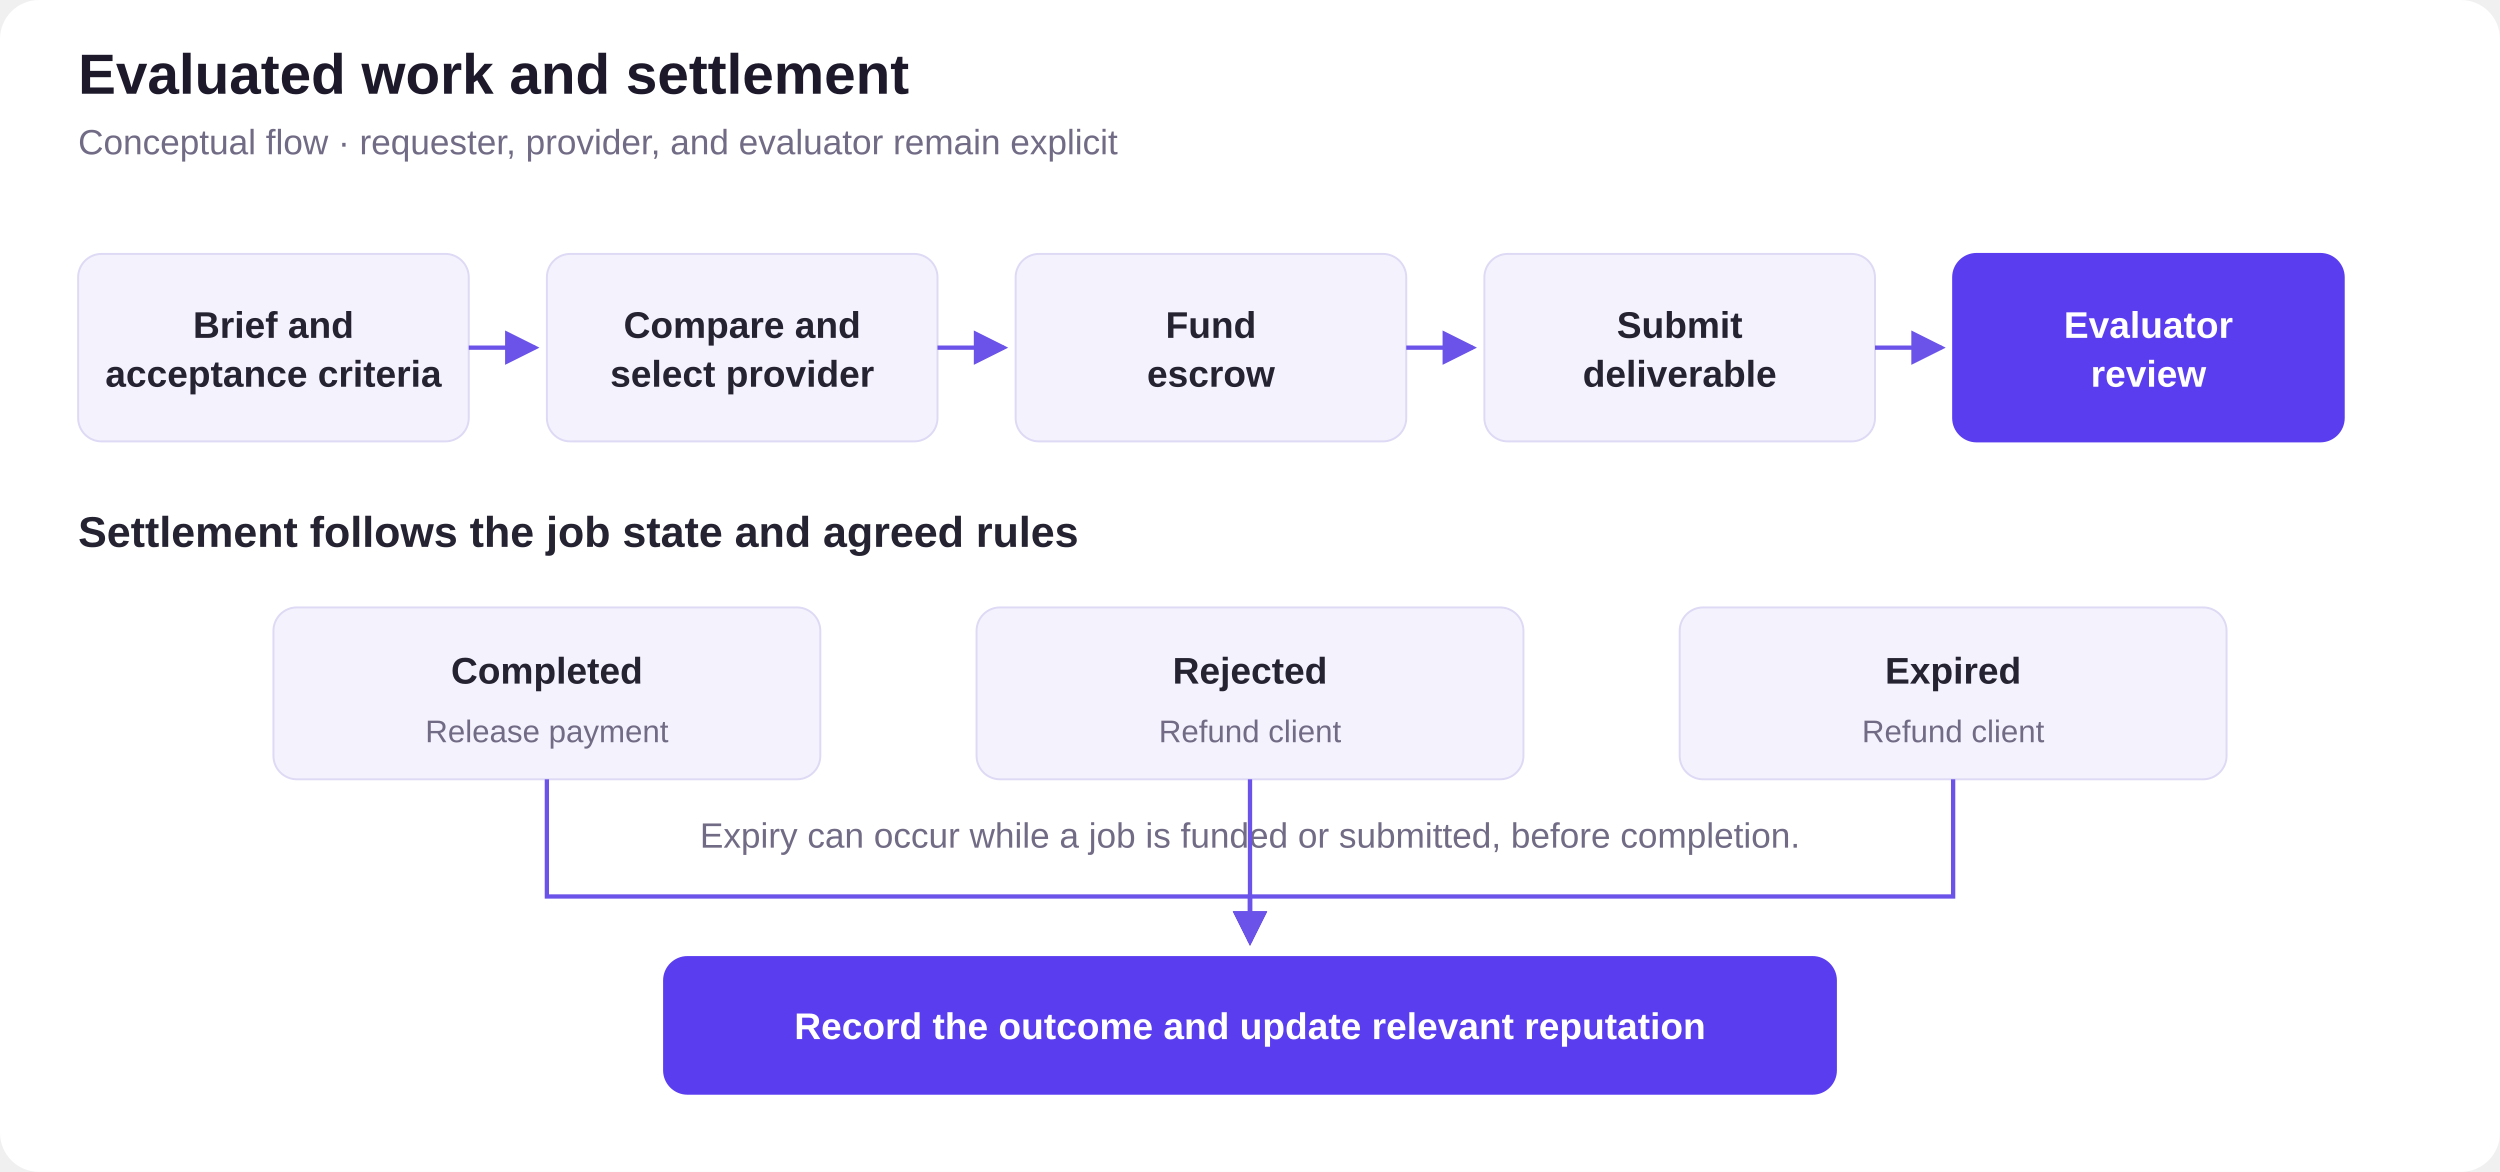
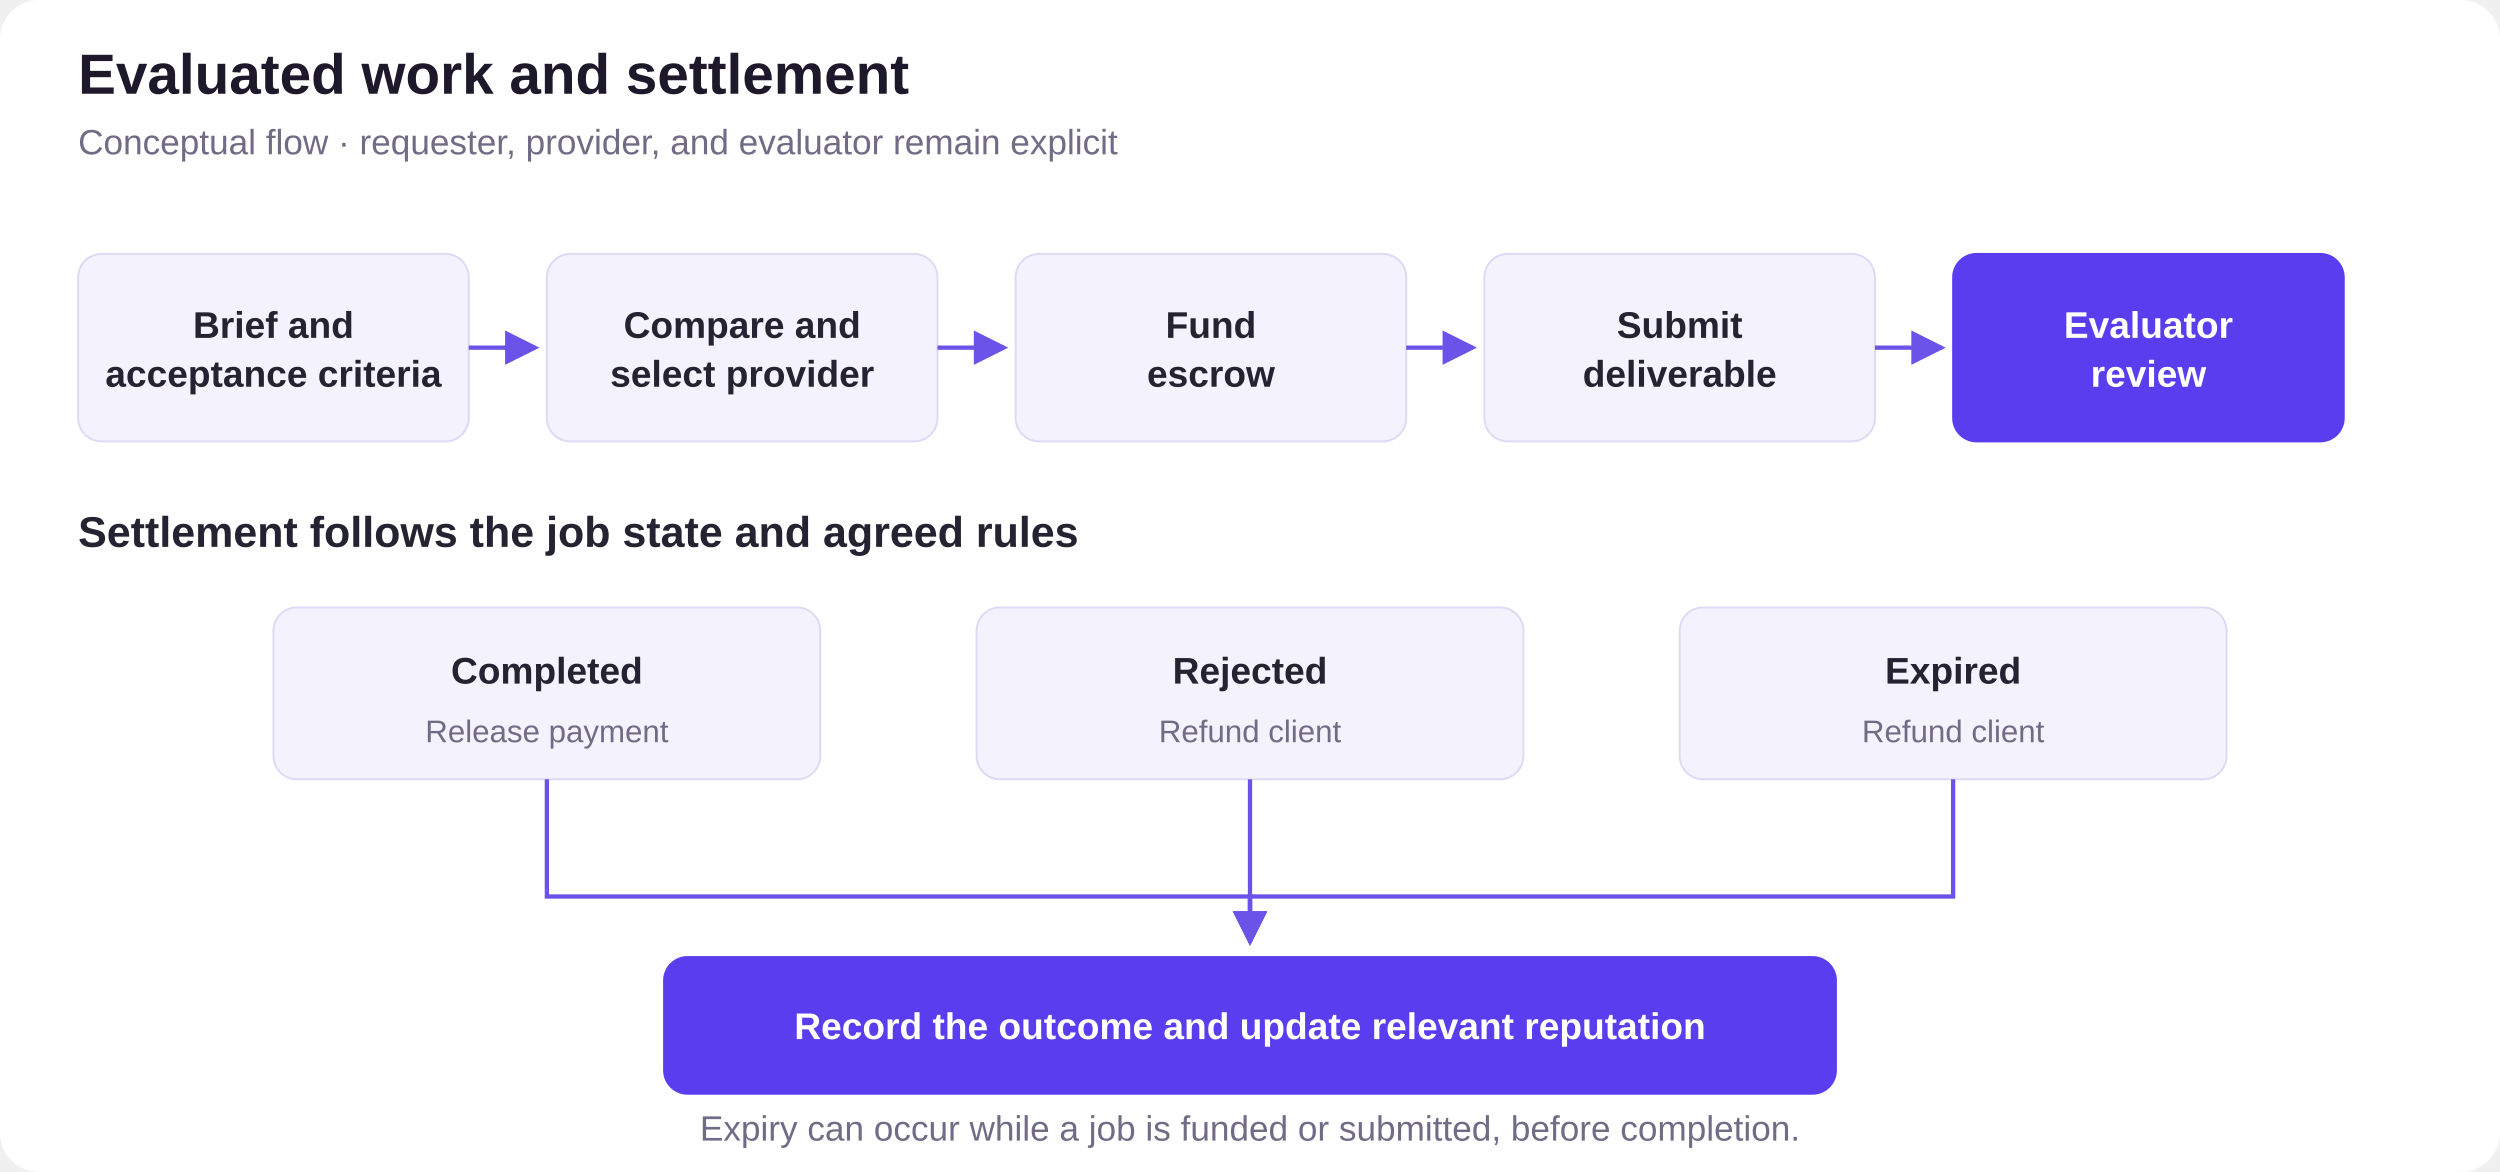
<svg xmlns="http://www.w3.org/2000/svg" width="1280" height="600" viewBox="0 0 1280 600" role="img" aria-label="Planned job lifecycle and settlement outcomes">
  <defs>
    <marker id="arrow" markerWidth="8" markerHeight="8" refX="7" refY="4" orient="auto">
      <path d="M0 0 L8 4 L0 8 Z" fill="#6b52e8" />
    </marker>
  </defs>
  <rect width="1280" height="600" rx="20" fill="#ffffff" />
  <text x="40" y="48" text-anchor="start" font-family="Arial,Helvetica,sans-serif" font-size="29" font-weight="600" fill="#1d192b">Evaluated work and settlement</text>
  <text x="40" y="79" text-anchor="start" font-family="Arial,Helvetica,sans-serif" font-size="18" font-weight="400" fill="#726b85">Conceptual flow · requester, provider, and evaluator remain explicit</text>
  <rect x="40" y="130" width="200" height="96" rx="12" fill="#f4f2fc" stroke="#ded9f4" />
  <text x="140.0" y="173.0" text-anchor="middle" font-family="Arial,Helvetica,sans-serif" font-size="19" font-weight="600" fill="#252231">Brief and</text>
  <text x="140.0" y="198.0" text-anchor="middle" font-family="Arial,Helvetica,sans-serif" font-size="19" font-weight="600" fill="#252231">acceptance criteria</text>
  <path d="M240 178 H274" fill="none" stroke="#6b52e8" stroke-width="2.2" marker-end="url(#arrow)" />
  <rect x="280" y="130" width="200" height="96" rx="12" fill="#f4f2fc" stroke="#ded9f4" />
  <text x="380.0" y="173.0" text-anchor="middle" font-family="Arial,Helvetica,sans-serif" font-size="19" font-weight="600" fill="#252231">Compare and</text>
  <text x="380.0" y="198.0" text-anchor="middle" font-family="Arial,Helvetica,sans-serif" font-size="19" font-weight="600" fill="#252231">select provider</text>
  <path d="M480 178 H514" fill="none" stroke="#6b52e8" stroke-width="2.2" marker-end="url(#arrow)" />
  <rect x="520" y="130" width="200" height="96" rx="12" fill="#f4f2fc" stroke="#ded9f4" />
  <text x="620.0" y="173.0" text-anchor="middle" font-family="Arial,Helvetica,sans-serif" font-size="19" font-weight="600" fill="#252231">Fund</text>
  <text x="620.0" y="198.0" text-anchor="middle" font-family="Arial,Helvetica,sans-serif" font-size="19" font-weight="600" fill="#252231">escrow</text>
  <path d="M720 178 H754" fill="none" stroke="#6b52e8" stroke-width="2.2" marker-end="url(#arrow)" />
  <rect x="760" y="130" width="200" height="96" rx="12" fill="#f4f2fc" stroke="#ded9f4" />
  <text x="860.0" y="173.0" text-anchor="middle" font-family="Arial,Helvetica,sans-serif" font-size="19" font-weight="600" fill="#252231">Submit</text>
  <text x="860.0" y="198.0" text-anchor="middle" font-family="Arial,Helvetica,sans-serif" font-size="19" font-weight="600" fill="#252231">deliverable</text>
  <path d="M960 178 H994" fill="none" stroke="#6b52e8" stroke-width="2.2" marker-end="url(#arrow)" />
  <rect x="1000" y="130" width="200" height="96" rx="12" fill="#5b3df0" stroke="#5b3df0" />
  <text x="1100.0" y="173.0" text-anchor="middle" font-family="Arial,Helvetica,sans-serif" font-size="19" font-weight="600" fill="#ffffff">Evaluator</text>
  <text x="1100.0" y="198.0" text-anchor="middle" font-family="Arial,Helvetica,sans-serif" font-size="19" font-weight="600" fill="#ffffff">review</text>
  <text x="40" y="280" text-anchor="start" font-family="Arial,Helvetica,sans-serif" font-size="22" font-weight="600" fill="#252231">Settlement follows the job state and agreed rules</text>
  <rect x="140" y="311" width="280" height="88" rx="12" fill="#f4f2fc" stroke="#ded9f4" />
  <text x="280.0" y="350.0" text-anchor="middle" font-family="Arial,Helvetica,sans-serif" font-size="19" font-weight="600" fill="#252231">Completed</text>
  <text x="280.0" y="380" text-anchor="middle" font-family="Arial,Helvetica,sans-serif" font-size="16" font-weight="400" fill="#726b85">Release payment</text>
  <rect x="500" y="311" width="280" height="88" rx="12" fill="#f4f2fc" stroke="#ded9f4" />
  <text x="640.0" y="350.0" text-anchor="middle" font-family="Arial,Helvetica,sans-serif" font-size="19" font-weight="600" fill="#252231">Rejected</text>
  <text x="640.0" y="380" text-anchor="middle" font-family="Arial,Helvetica,sans-serif" font-size="16" font-weight="400" fill="#726b85">Refund client</text>
  <rect x="860" y="311" width="280" height="88" rx="12" fill="#f4f2fc" stroke="#ded9f4" />
  <text x="1000.0" y="350.0" text-anchor="middle" font-family="Arial,Helvetica,sans-serif" font-size="19" font-weight="600" fill="#252231">Expired</text>
  <text x="1000.0" y="380" text-anchor="middle" font-family="Arial,Helvetica,sans-serif" font-size="16" font-weight="400" fill="#726b85">Refund client</text>
-   <text x="640" y="434" text-anchor="middle" font-family="Arial,Helvetica,sans-serif" font-size="18" font-weight="400" fill="#726b85">Expiry can occur while a job is funded or submitted, before completion.</text>
+   <text x="640" y="584" text-anchor="middle" font-family="Arial,Helvetica,sans-serif" font-size="18" font-weight="400" fill="#726b85">Expiry can occur while a job is funded or submitted, before completion.</text>
  <path d="M280 399 V459 H640 V482" fill="none" stroke="#6b52e8" stroke-width="2.2" marker-end="url(#arrow)" />
  <path d="M640 399 V459 H640 V482" fill="none" stroke="#6b52e8" stroke-width="2.2" marker-end="url(#arrow)" />
  <path d="M1000 399 V459 H640 V482" fill="none" stroke="#6b52e8" stroke-width="2.2" marker-end="url(#arrow)" />
  <rect x="340" y="490" width="600" height="70" rx="12" fill="#5b3df0" stroke="#5b3df0" />
  <text x="640.0" y="532.0" text-anchor="middle" font-family="Arial,Helvetica,sans-serif" font-size="19" font-weight="600" fill="#ffffff">Record the outcome and update relevant reputation</text>
</svg>
